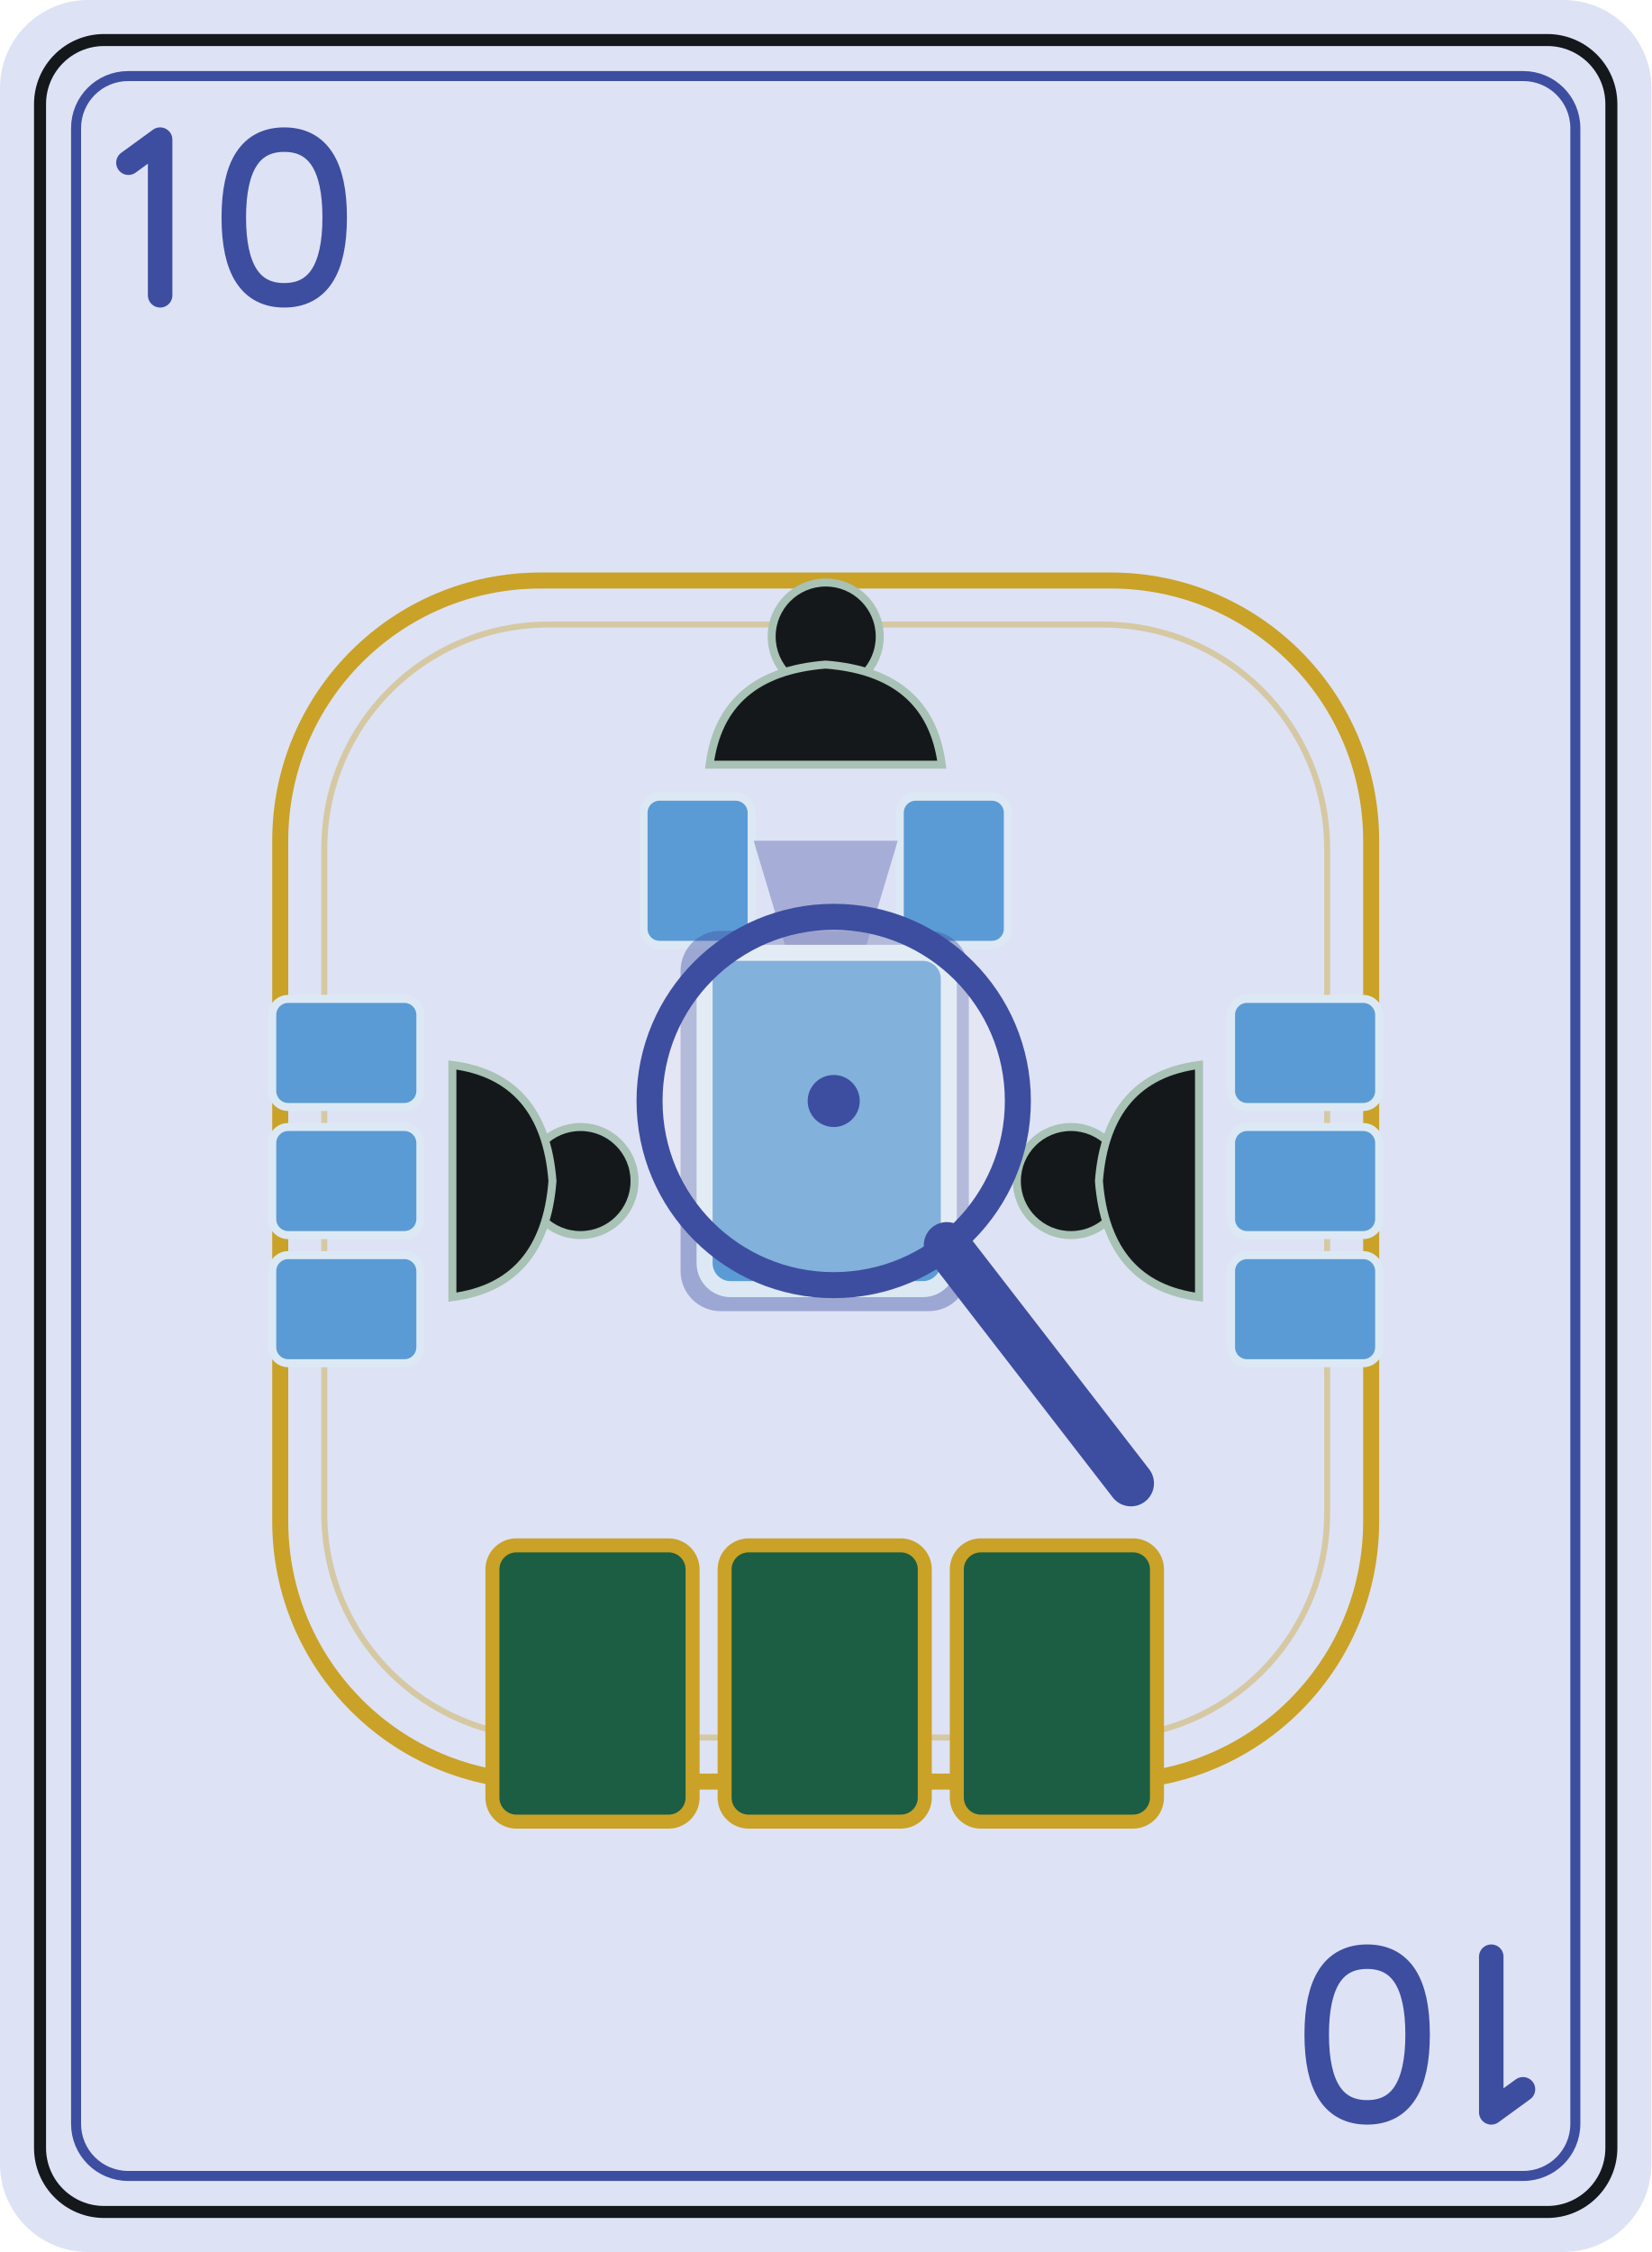
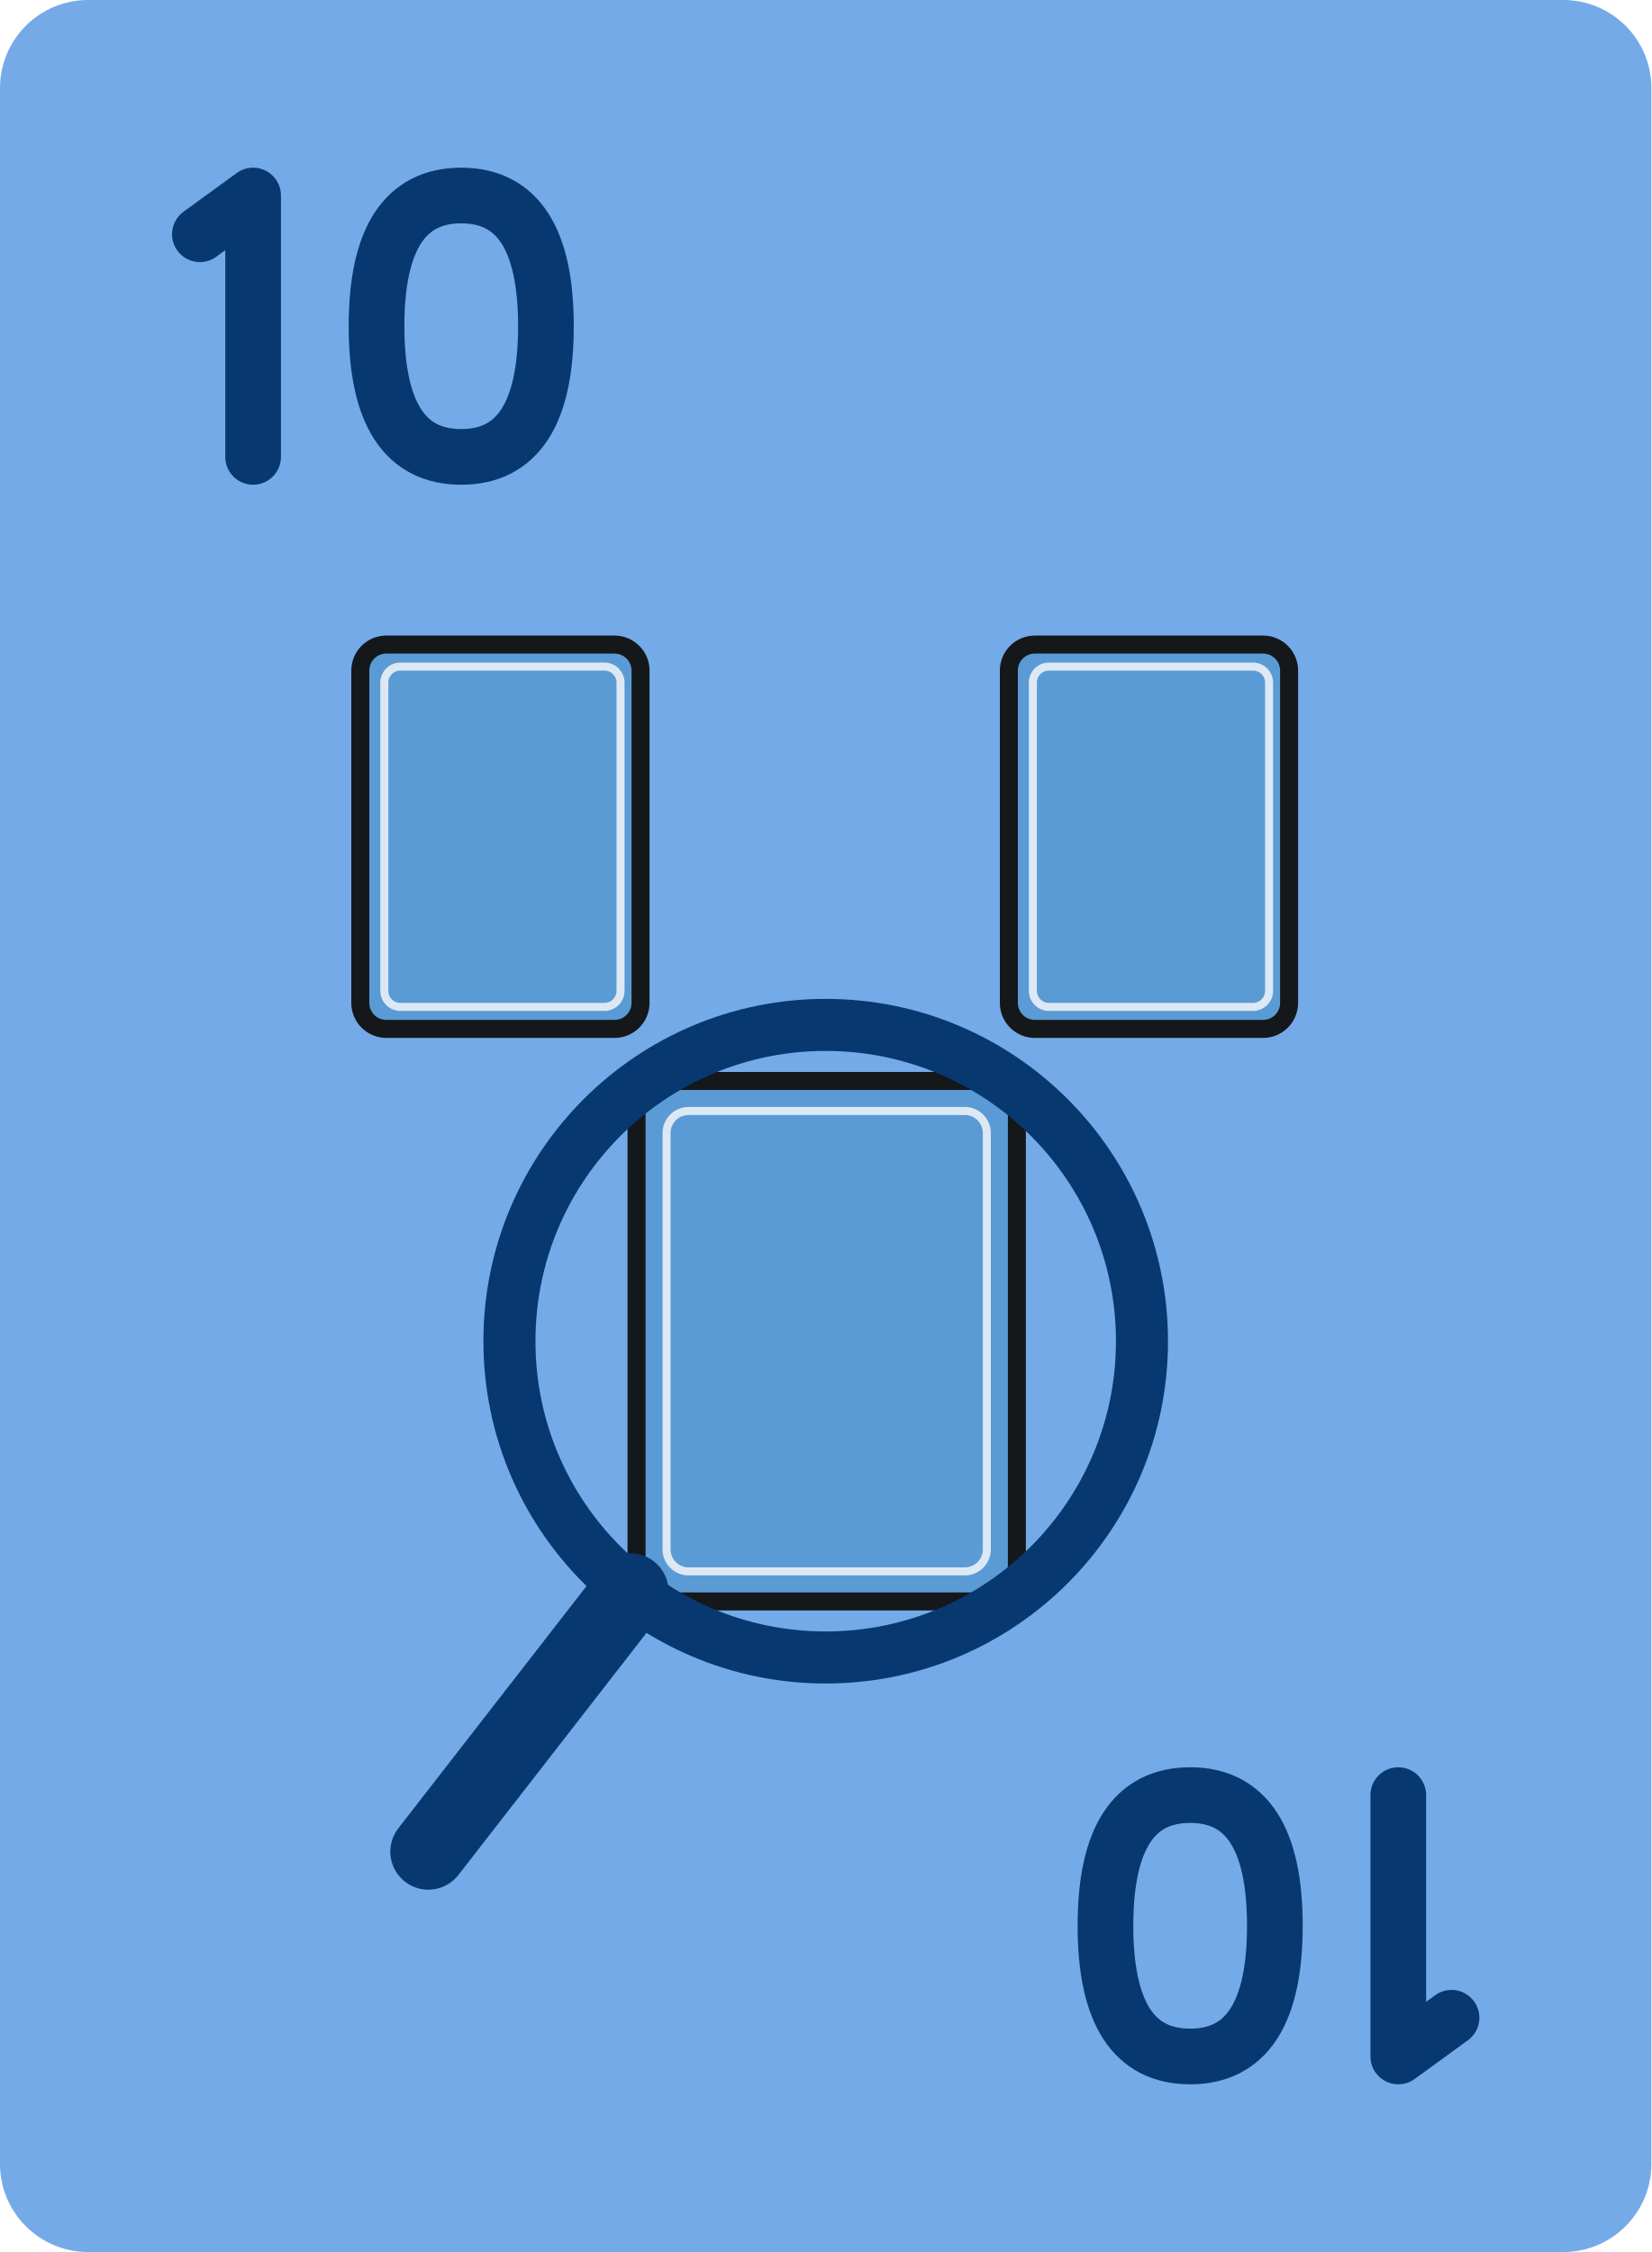
<svg xmlns="http://www.w3.org/2000/svg" viewBox="0 0 825 1125">
-   <rect width="825" height="1125" rx="44" fill="#DEE2F5" />
-   <rect x="20" y="20" width="785" height="1085" rx="32" fill="none" stroke="#14181B" stroke-width="6" />
-   <rect x="38" y="38" width="749" height="1049" rx="26" fill="none" stroke="#3D4EA0" stroke-width="5" />
-   <g transform="translate(44 64) scale(0.72)">
-     <path d="M28 24 L50 8 L50 116" fill="none" stroke="#3D4EA0" stroke-width="17" stroke-linecap="round" stroke-linejoin="round" />
+   <rect width="825" height="1125" rx="44" fill="#74AAE8" />
+   <g transform="translate(66 88) scale(1.209)">
+     <path d="M28 24 L50 8 L50 116" fill="none" stroke="#073870" stroke-width="23" stroke-linecap="round" stroke-linejoin="round" />
  </g>
-   <g transform="translate(106 64) scale(0.72)">
-     <path d="M50 8 Q15 8 15 62 Q15 116 50 116 Q85 116 85 62 Q85 8 50 8" fill="none" stroke="#3D4EA0" stroke-width="17" stroke-linecap="round" stroke-linejoin="round" />
+   <g transform="translate(169.974 88) scale(1.209)">
+     <path d="M50 8 Q15 8 15 62 Q15 116 50 116 Q85 116 85 62 Q85 8 50 8" fill="none" stroke="#073870" stroke-width="23" stroke-linecap="round" stroke-linejoin="round" />
  </g>
  <g transform="rotate(180 412.5 562.5)">
-     <g transform="translate(44 64) scale(0.72)">
-       <path d="M28 24 L50 8 L50 116" fill="none" stroke="#3D4EA0" stroke-width="17" stroke-linecap="round" stroke-linejoin="round" />
+     <g transform="translate(66 88) scale(1.209)">
+       <path d="M28 24 L50 8 L50 116" fill="none" stroke="#073870" stroke-width="23" stroke-linecap="round" stroke-linejoin="round" />
    </g>
-     <g transform="translate(106 64) scale(0.72)">
-       <path d="M50 8 Q15 8 15 62 Q15 116 50 116 Q85 116 85 62 Q85 8 50 8" fill="none" stroke="#3D4EA0" stroke-width="17" stroke-linecap="round" stroke-linejoin="round" />
+     <g transform="translate(169.974 88) scale(1.209)">
+       <path d="M50 8 Q15 8 15 62 Q15 116 50 116 Q85 116 85 62 Q85 8 50 8" fill="none" stroke="#073870" stroke-width="23" stroke-linecap="round" stroke-linejoin="round" />
    </g>
  </g>
-   <rect x="140" y="290" width="545" height="600" rx="130" fill="none" stroke="#C9A227" stroke-width="8" />
-   <rect x="162" y="312" width="501" height="556" rx="112" fill="none" stroke="#C9A227" stroke-width="3" opacity="0.4" />
-   <g transform="translate(412.5 384) rotate(0.0)">
-     <circle cx="0" cy="-66" r="27" fill="#14181B" stroke="#A8C2B5" stroke-width="4" />
-     <path d="M -58,-2 Q -52,-48 0,-52 Q 52,-48 58,-2 Z" fill="#14181B" stroke="#A8C2B5" stroke-width="4" />
-     <rect x="-91" y="14" width="54" height="74" rx="8" fill="#5B9BD5" stroke="#DCE9F5" stroke-width="4" />
-     <rect x="37" y="14" width="54" height="74" rx="8" fill="#5B9BD5" stroke="#DCE9F5" stroke-width="4" />
-   </g>
-   <g transform="translate(224 590) rotate(90)">
-     <circle cx="0" cy="-66" r="27" fill="#14181B" stroke="#A8C2B5" stroke-width="4" />
-     <path d="M -58,-2 Q -52,-48 0,-52 Q 52,-48 58,-2 Z" fill="#14181B" stroke="#A8C2B5" stroke-width="4" />
-     <rect x="-91" y="14" width="54" height="74" rx="8" fill="#5B9BD5" stroke="#DCE9F5" stroke-width="4" />
-     <rect x="-27" y="14" width="54" height="74" rx="8" fill="#5B9BD5" stroke="#DCE9F5" stroke-width="4" />
-     <rect x="37" y="14" width="54" height="74" rx="8" fill="#5B9BD5" stroke="#DCE9F5" stroke-width="4" />
-   </g>
-   <g transform="translate(601 590) rotate(-90)">
-     <circle cx="0" cy="-66" r="27" fill="#14181B" stroke="#A8C2B5" stroke-width="4" />
-     <path d="M -58,-2 Q -52,-48 0,-52 Q 52,-48 58,-2 Z" fill="#14181B" stroke="#A8C2B5" stroke-width="4" />
-     <rect x="-91" y="14" width="54" height="74" rx="8" fill="#5B9BD5" stroke="#DCE9F5" stroke-width="4" />
-     <rect x="-27" y="14" width="54" height="74" rx="8" fill="#5B9BD5" stroke="#DCE9F5" stroke-width="4" />
-     <rect x="37" y="14" width="54" height="74" rx="8" fill="#5B9BD5" stroke="#DCE9F5" stroke-width="4" />
-   </g>
-   <rect x="246" y="772" width="100" height="138" rx="12" fill="#1B5E43" stroke="#C9A227" stroke-width="7" />
-   <rect x="362" y="772" width="100" height="138" rx="12" fill="#1B5E43" stroke="#C9A227" stroke-width="7" />
-   <rect x="478" y="772" width="100" height="138" rx="12" fill="#1B5E43" stroke="#C9A227" stroke-width="7" />
-   <polygon points="376.5,420 448.5,420 424.5,500 400.5,500" fill="#3D4EA0" opacity="0.35" />
-   <rect x="340" y="465" width="144" height="190" rx="20" fill="#3D4EA0" opacity="0.4" />
-   <rect x="352" y="476" width="122" height="168" rx="13" fill="#5B9BD5" stroke="#DCE9F5" stroke-width="8" />
-   <circle cx="416.5" cy="550" r="92" fill="#F7F5EF" opacity="0.25" />
-   <circle cx="416.5" cy="550" r="92" fill="none" stroke="#3D4EA0" stroke-width="13" />
-   <circle cx="416.5" cy="550" r="13" fill="#3D4EA0" />
-   <line x1="473" y1="622" x2="565" y2="741" stroke="#3D4EA0" stroke-width="23" stroke-linecap="round" />
+   <rect x="180" y="322" width="140" height="192" rx="13" fill="#5B9BD5" stroke="#14181B" stroke-width="9" />
+   <rect x="192" y="333" width="118" height="170" rx="8" fill="none" stroke="#DCE9F5" stroke-width="4" />
+   <rect x="504" y="322" width="140" height="192" rx="13" fill="#5B9BD5" stroke="#14181B" stroke-width="9" />
+   <rect x="516" y="333" width="118" height="170" rx="8" fill="none" stroke="#DCE9F5" stroke-width="4" />
+   <rect x="318" y="540" width="190" height="260" rx="17" fill="#5B9BD5" stroke="#14181B" stroke-width="9" />
+   <rect x="333" y="555" width="160" height="230" rx="11" fill="none" stroke="#DCE9F5" stroke-width="4" />
+   <circle cx="412.5" cy="670" r="158" fill="none" stroke="#073870" stroke-width="26" />
+   <line x1="315" y1="795" x2="214" y2="925" stroke="#073870" stroke-width="38" stroke-linecap="round" />
</svg>
